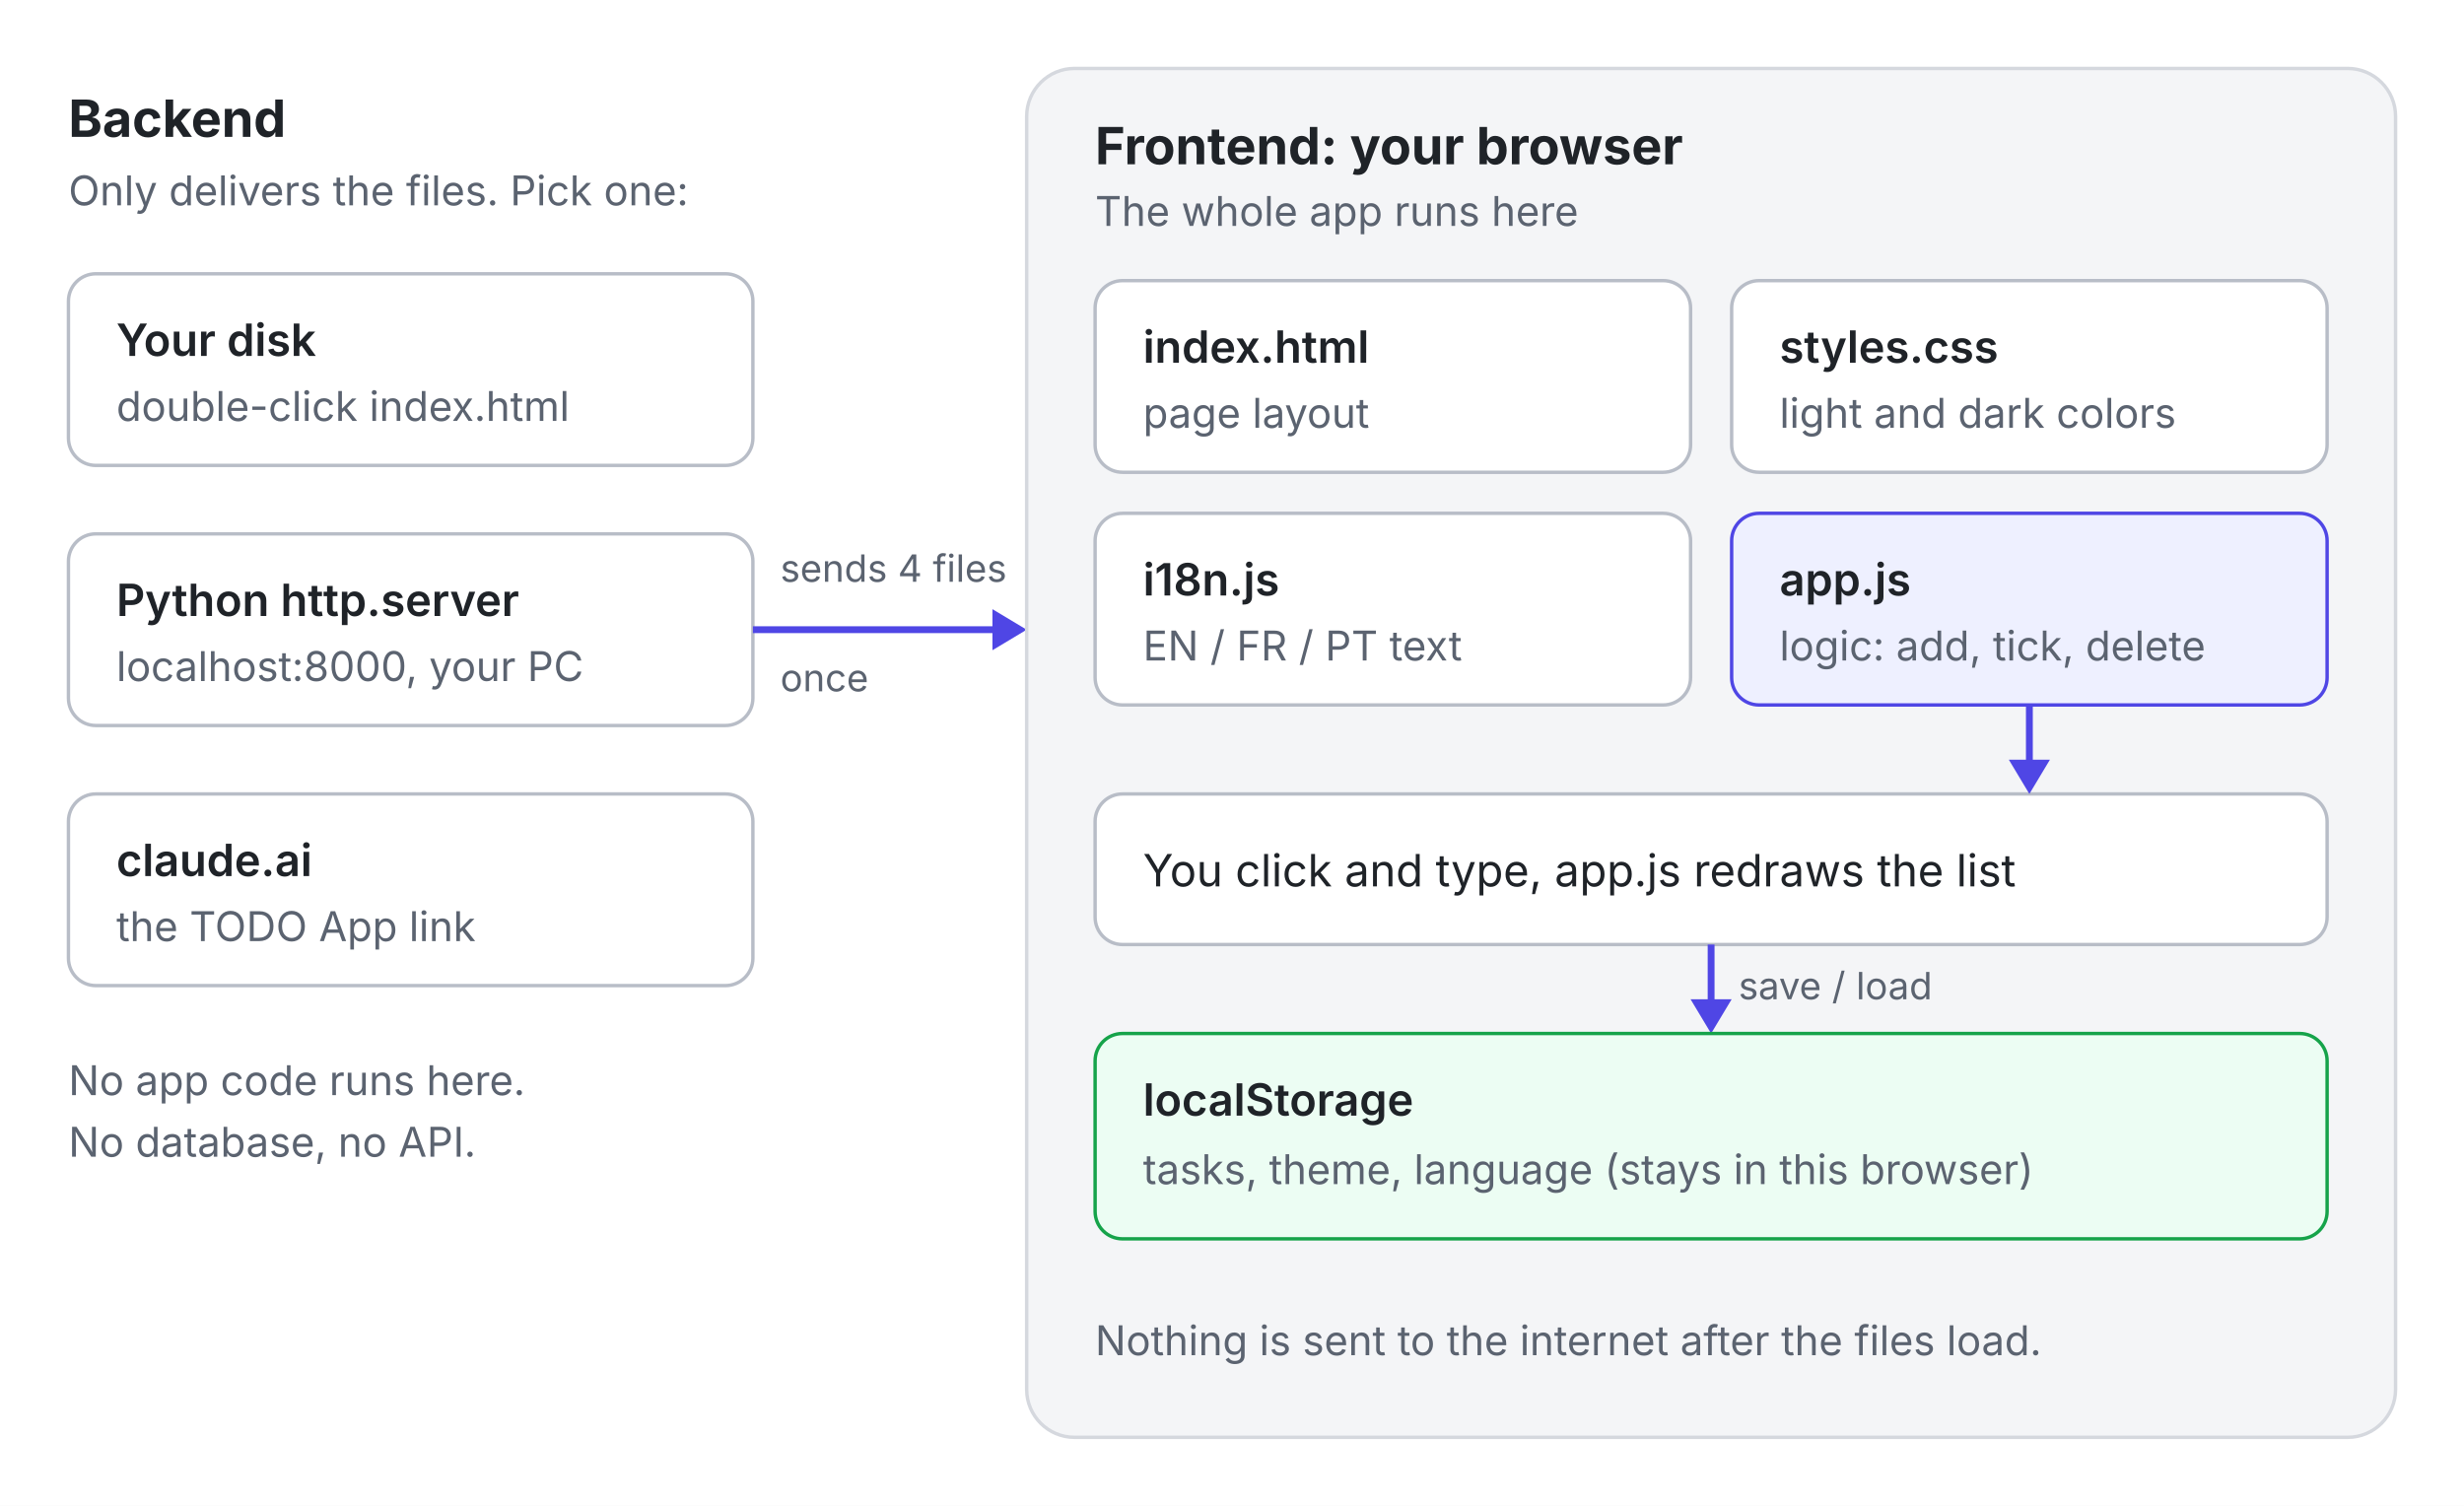
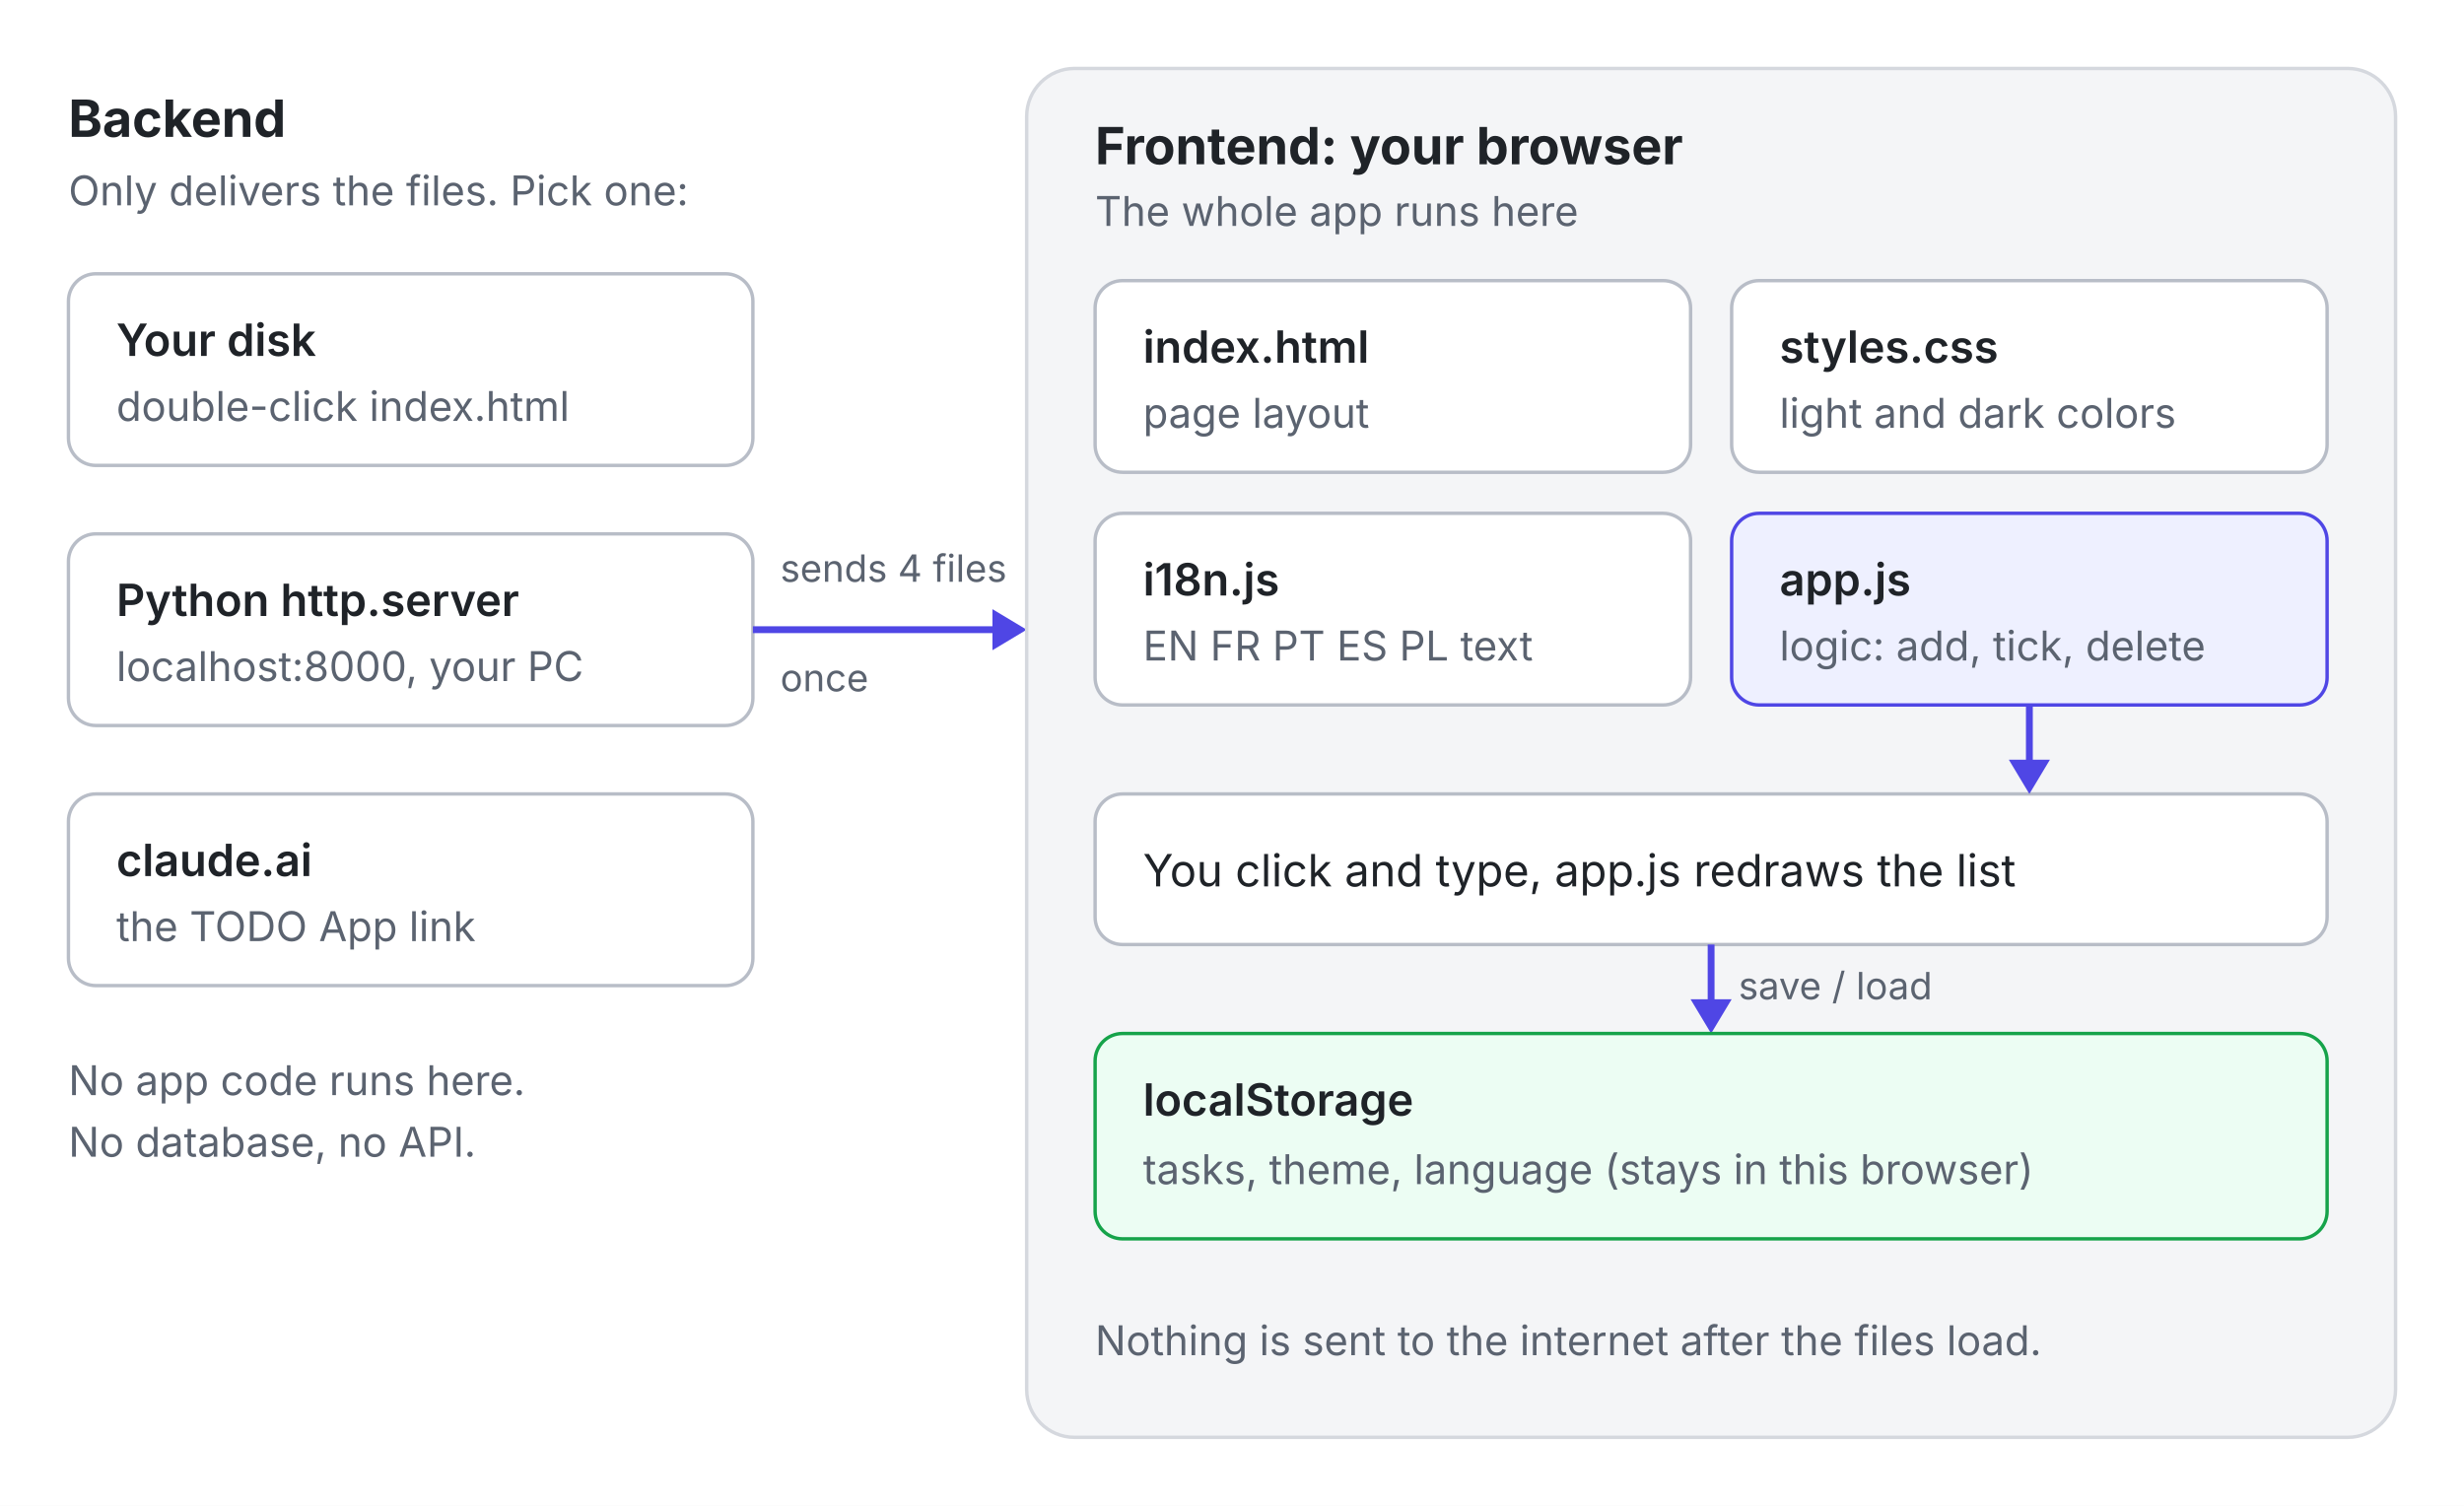
<svg xmlns="http://www.w3.org/2000/svg" viewBox="0 0 720 440" width="720" height="440" font-family="system-ui, -apple-system, Segoe UI, sans-serif">
  <style>
    .bg { fill: #ffffff }
    .panel { fill: #f4f5f7; stroke: #d5d8de }
    .box { fill: #ffffff; stroke: #b8bdc7 }
    .acc { fill: #eef0ff; stroke: #4f46e5 }
    .store { fill: #ecfdf3; stroke: #16a34a }
    .t { fill: #1f2328 }
    .m { fill: #5b6370 }
    .h { fill: #1f2328; font-weight: 700 }
    .ln { stroke: #4f46e5; stroke-width: 2; fill: none }
    .ah { fill: #4f46e5 }
    @media (prefers-color-scheme: dark) {
      .bg { fill: #14161b }
      .panel { fill: #1c1f26; stroke: #3a3f4a }
      .box { fill: #23262e; stroke: #4a505c }
      .acc { fill: #25264a; stroke: #818cf8 }
      .store { fill: #16301f; stroke: #4ade80 }
      .t, .h { fill: #e6e8eb }
      .m { fill: #9aa1ab }
      .ln { stroke: #818cf8 }
      .ah { fill: #818cf8 }
    }
  </style>
  <rect class="bg" width="720" height="440" />
  <text class="h" x="20" y="40" font-size="15">Backend</text>
  <text class="m" x="20" y="60" font-size="12">Only delivers the files. Pick one:</text>
  <rect class="box" x="20" y="80" width="200" height="56" rx="8" />
  <text class="t" x="34" y="104" font-size="13" font-weight="600">Your disk</text>
  <text class="m" x="34" y="123" font-size="12">double-click index.html</text>
  <rect class="box" x="20" y="156" width="200" height="56" rx="8" />
  <text class="t" x="34" y="180" font-size="13" font-weight="600">Python http.server</text>
  <text class="m" x="34" y="199" font-size="12">localhost:8000, your PC</text>
  <rect class="box" x="20" y="232" width="200" height="56" rx="8" />
  <text class="t" x="34" y="256" font-size="13" font-weight="600">claude.ai</text>
  <text class="m" x="34" y="275" font-size="12">the TODO App link</text>
  <text class="m" x="20" y="320" font-size="12">No app code runs here.</text>
  <text class="m" x="20" y="338" font-size="12">No database, no API.</text>
  <path class="ln" d="M220 184 H292" />
  <path class="ah" d="M300 184 l-10 -6 v12 z" />
  <text class="m" x="228" y="170" font-size="11">sends 4 files</text>
  <text class="m" x="228" y="202" font-size="11">once</text>
  <rect class="panel" x="300" y="20" width="400" height="400" rx="14" />
  <text class="h" x="320" y="48" font-size="15">Frontend: your browser</text>
  <text class="m" x="320" y="66" font-size="12">The whole app runs here</text>
  <rect class="box" x="320" y="82" width="174" height="56" rx="8" />
  <text class="t" x="334" y="106" font-size="13" font-weight="600">index.html</text>
  <text class="m" x="334" y="125" font-size="12">page layout</text>
  <rect class="box" x="506" y="82" width="174" height="56" rx="8" />
  <text class="t" x="520" y="106" font-size="13" font-weight="600">styles.css</text>
  <text class="m" x="520" y="125" font-size="12">light and dark colors</text>
  <rect class="box" x="320" y="150" width="174" height="56" rx="8" />
  <text class="t" x="334" y="174" font-size="13" font-weight="600">i18n.js</text>
-   <text class="m" x="334" y="193" font-size="12">EN / FR / PT text</text>
+   <text class="m" x="334" y="193" font-size="12">EN FR PT ES PL text</text>
  <rect class="acc" x="506" y="150" width="174" height="56" rx="8" />
  <text class="t" x="520" y="174" font-size="13" font-weight="600">app.js</text>
  <text class="m" x="520" y="193" font-size="12">logic: add, tick, delete</text>
  <rect class="box" x="320" y="232" width="360" height="44" rx="8" />
  <text class="t" x="334" y="259" font-size="13">You click and type, app.js redraws the list</text>
  <path class="ln" d="M593 206 V224" />
  <path class="ah" d="M593 232 l-6 -10 h12 z" />
  <path class="ln" d="M500 276 V294" />
  <path class="ah" d="M500 302 l-6 -10 h12 z" />
  <text class="m" x="508" y="292" font-size="11">save / load</text>
  <rect class="store" x="320" y="302" width="360" height="60" rx="8" />
  <text class="t" x="334" y="326" font-size="13" font-weight="600">localStorage</text>
  <text class="m" x="334" y="346" font-size="12">tasks, theme, language (stays in this browser)</text>
  <text class="m" x="320" y="396" font-size="12">Nothing is sent to the internet after the files load.</text>
</svg>
